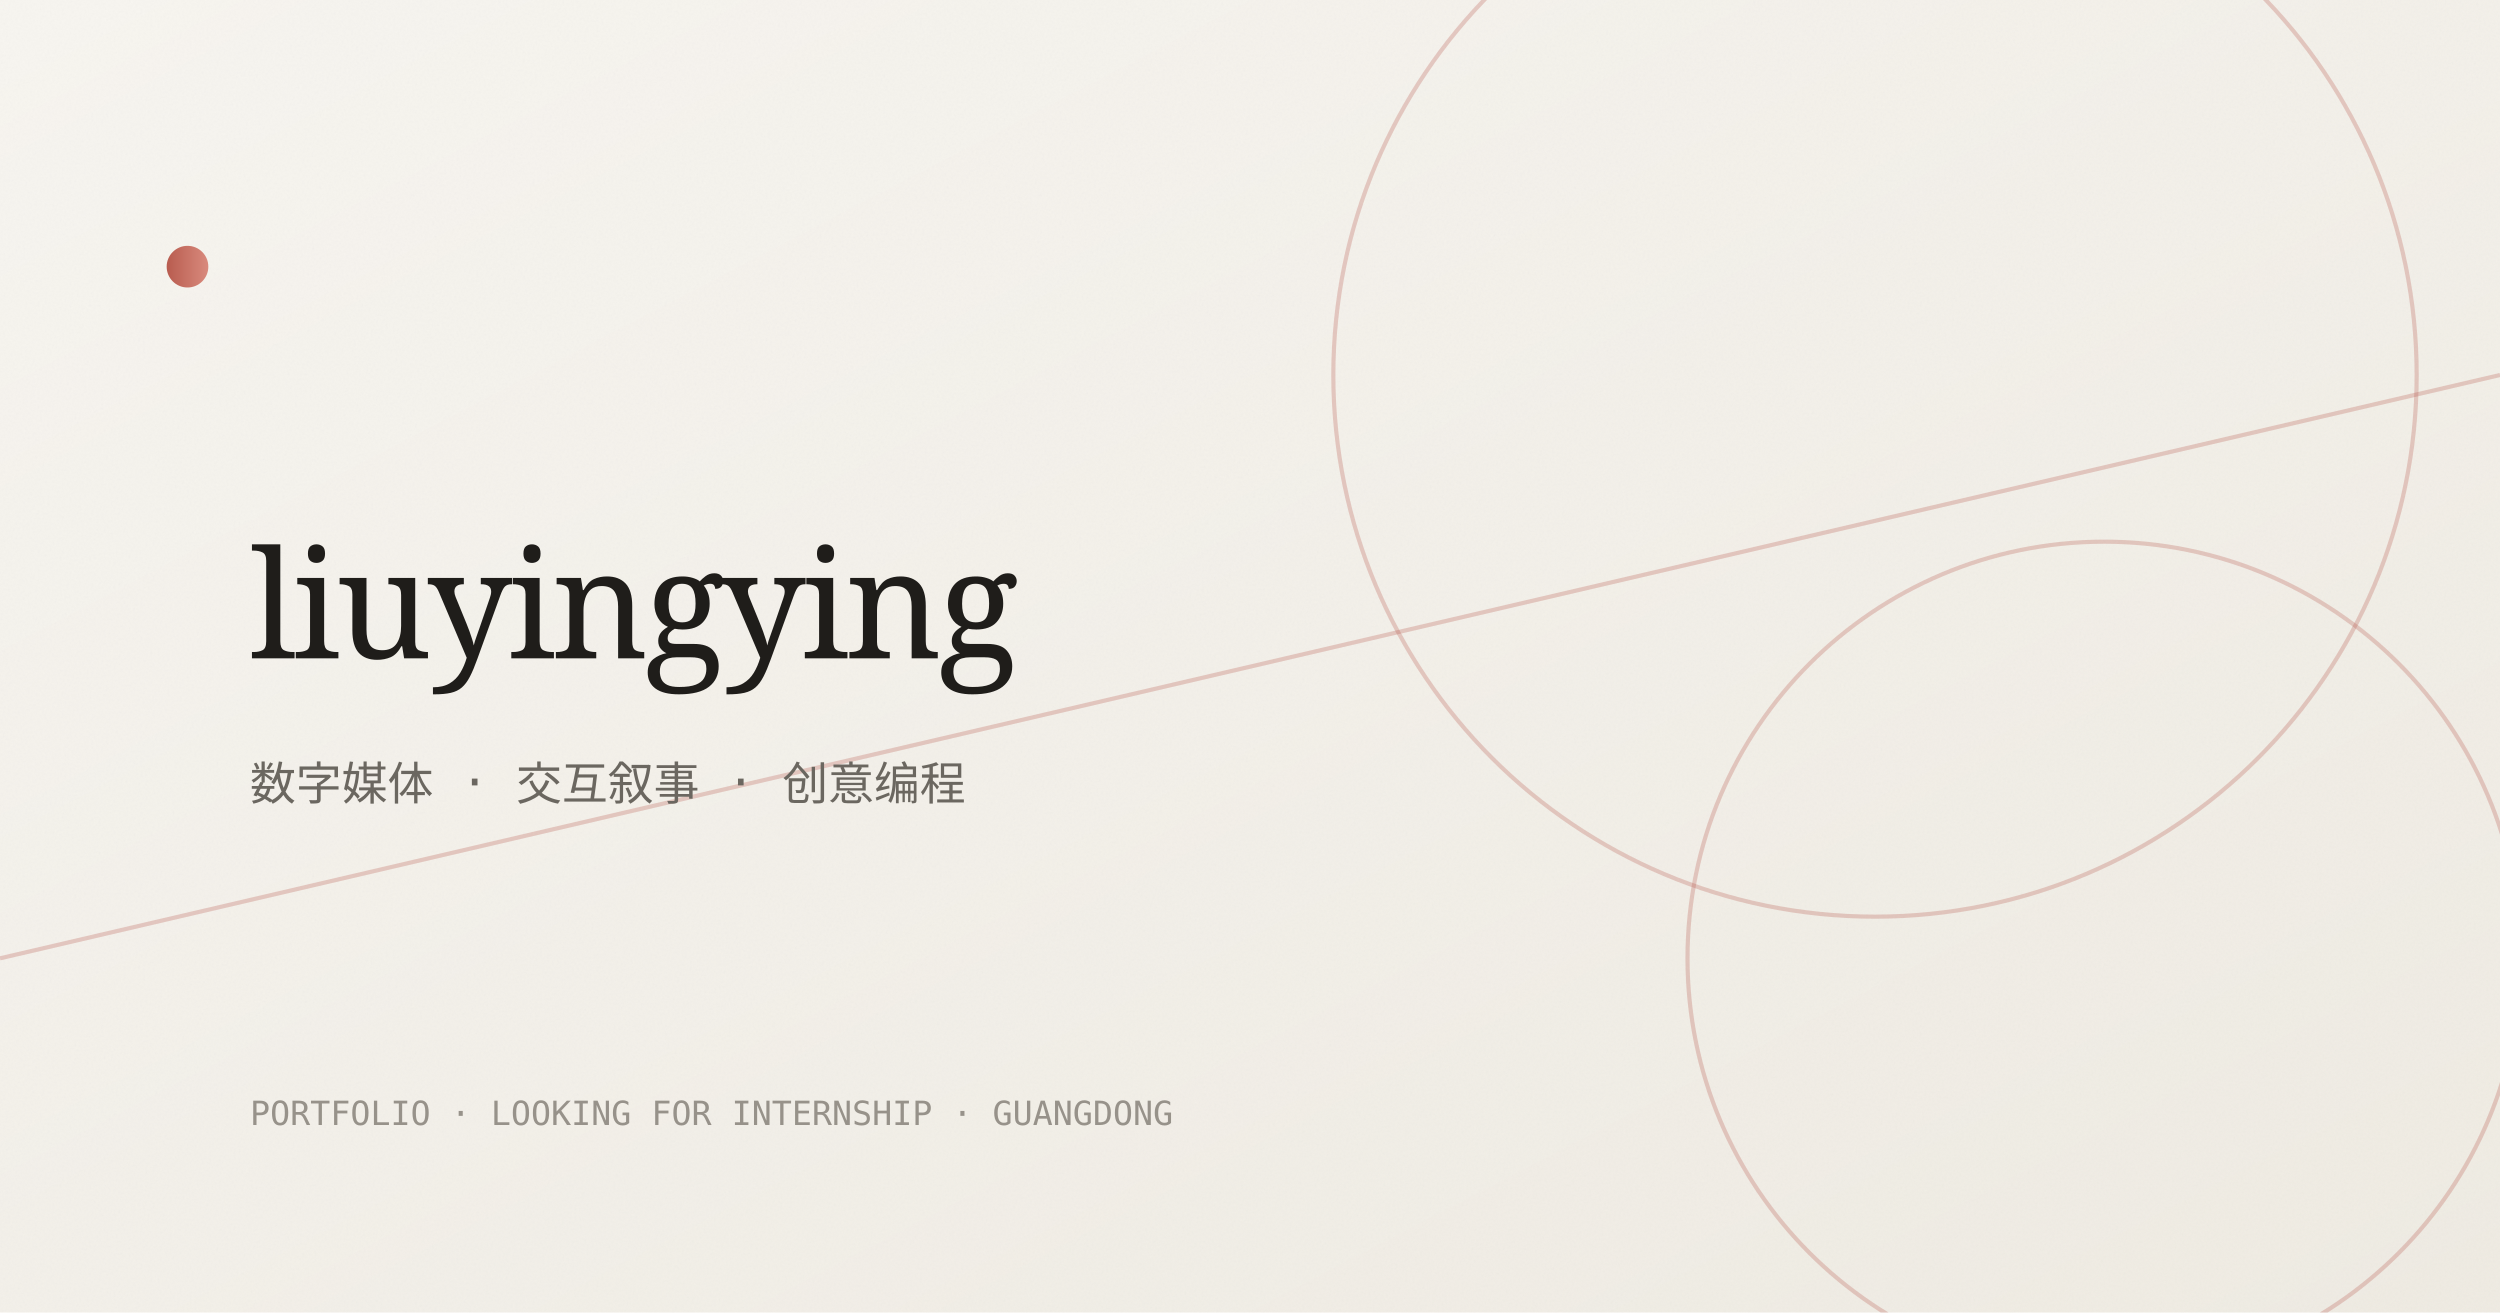
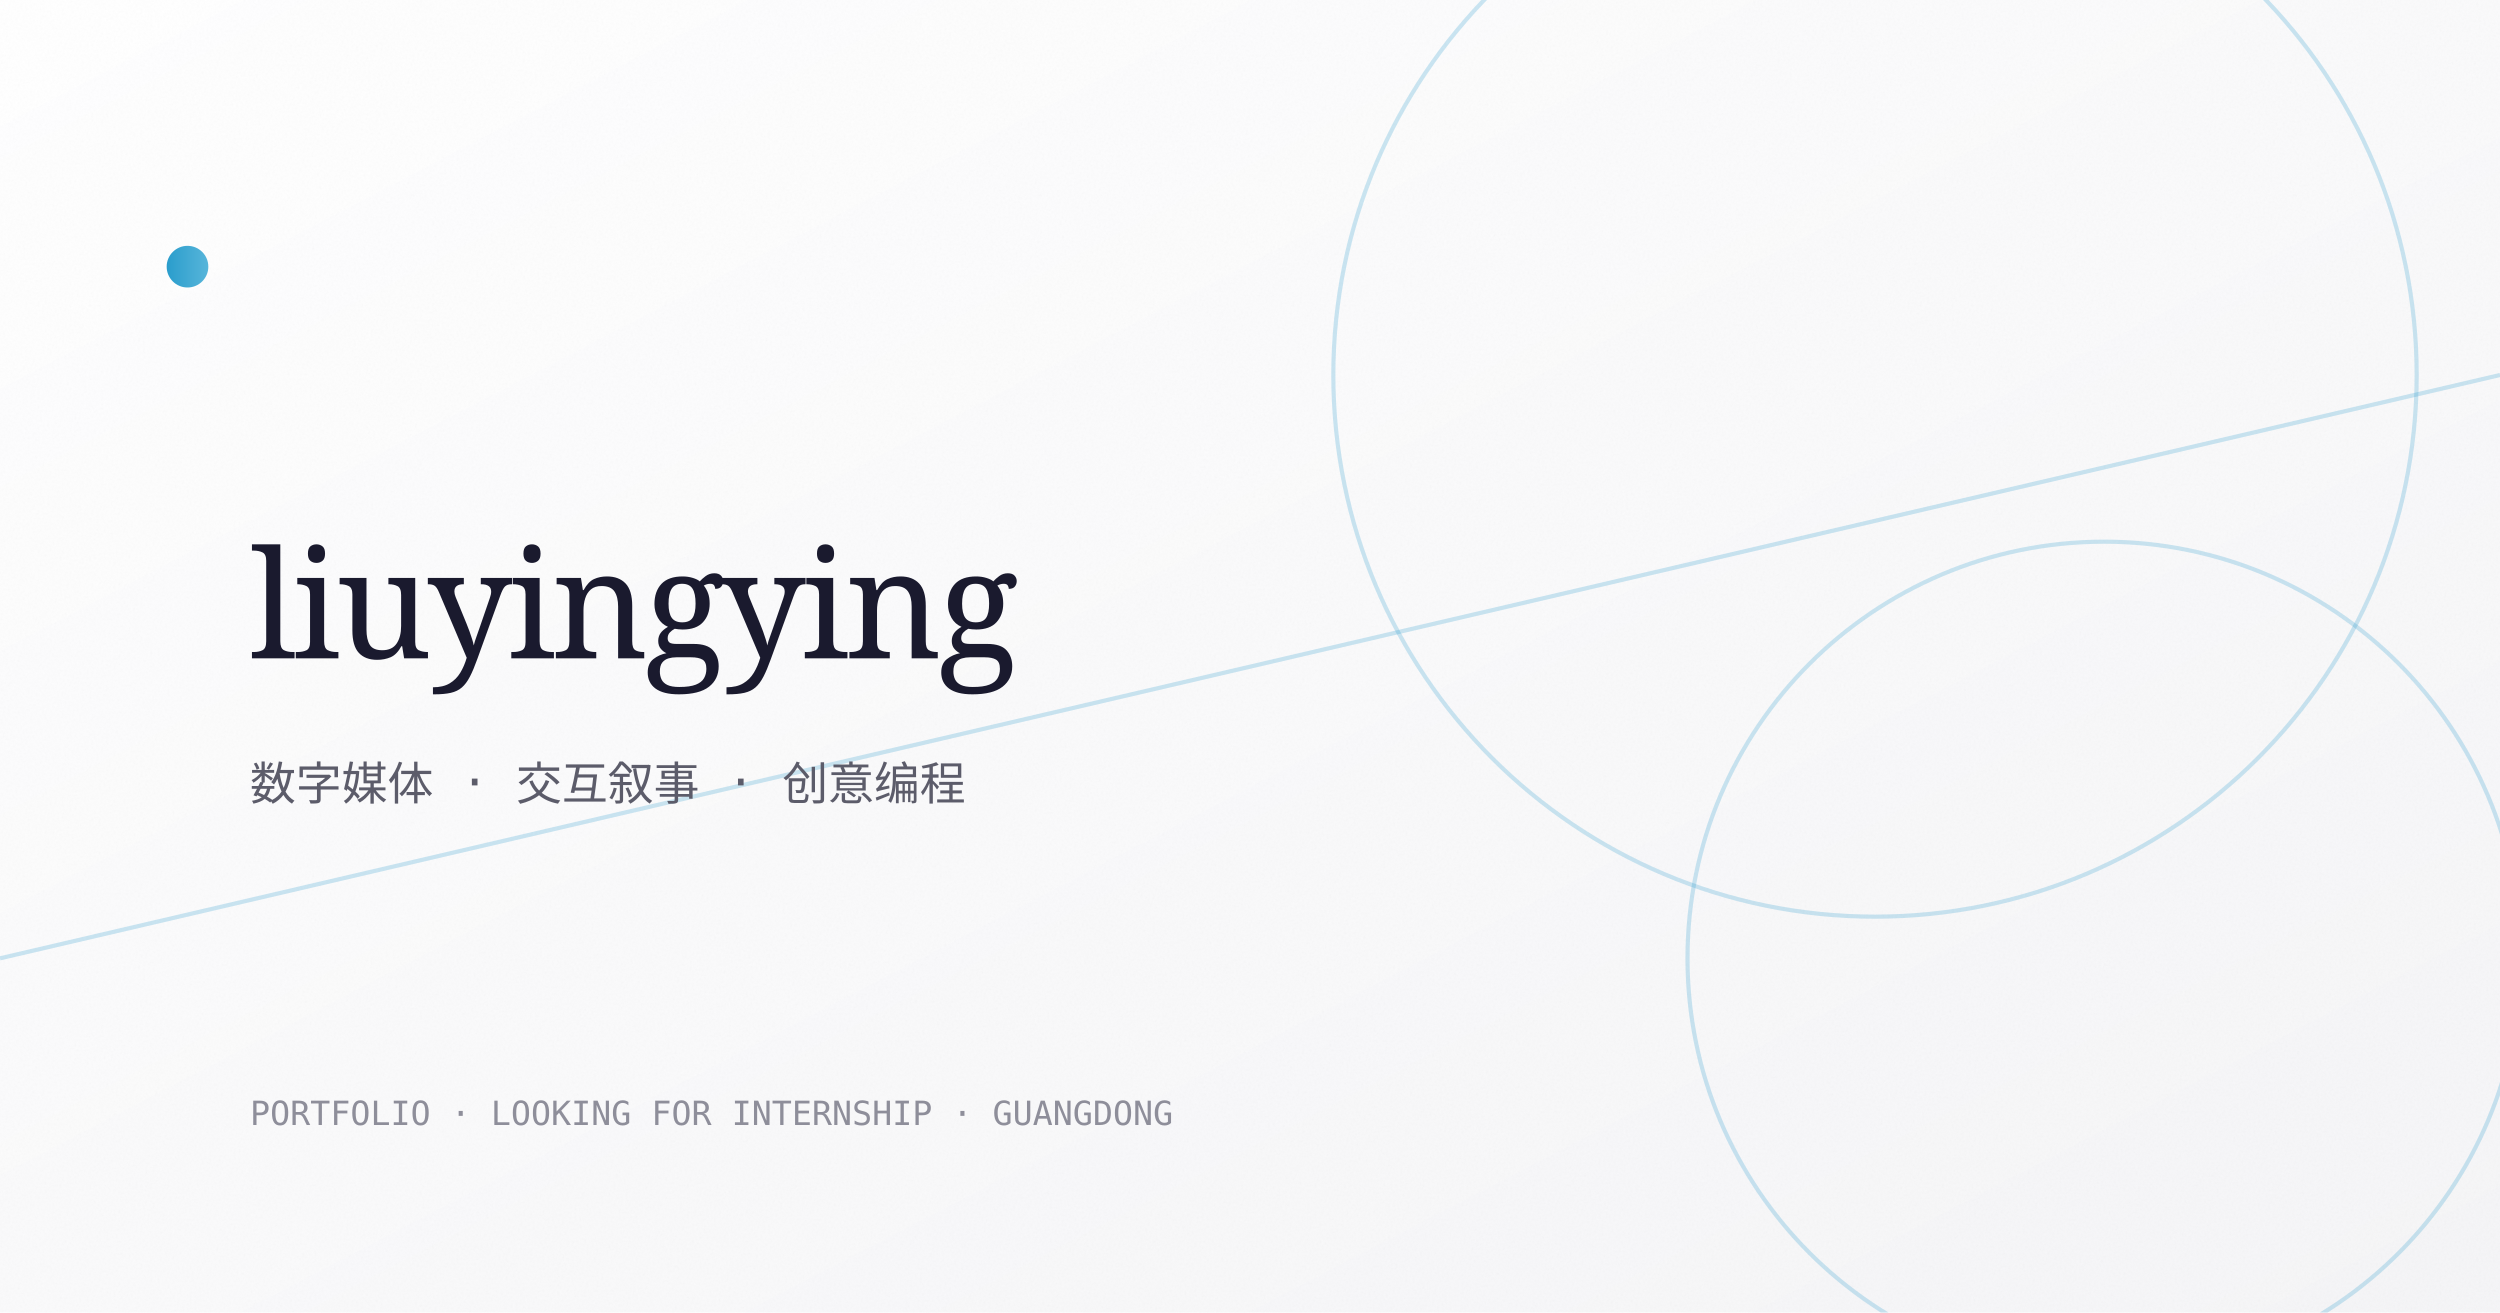
<svg xmlns="http://www.w3.org/2000/svg" width="1200" height="630" viewBox="0 0 1200 630" preserveAspectRatio="xMidYMid slice">
  <defs>
    <linearGradient id="bg" x1="0" y1="0" x2="1" y2="1">
-       <stop offset="0%" stop-color="#f7f5f0" />
-       <stop offset="100%" stop-color="#efebe2" />
+       <stop offset="0%" stop-color="#ffffff" />
+       <stop offset="100%" stop-color="#f5f5f7" />
    </linearGradient>
    <linearGradient id="acc" x1="0" y1="0" x2="1" y2="0">
-       <stop offset="0%" stop-color="#b85c4f" />
-       <stop offset="100%" stop-color="#d98a7d" />
+       <stop offset="0%" stop-color="#2a9dcc" />
+       <stop offset="100%" stop-color="#57b5da" />
    </linearGradient>
    <filter id="noise">
      <feTurbulence type="fractalNoise" baseFrequency="0.85" numOctaves="2" />
      <feColorMatrix type="saturate" values="0" />
    </filter>
  </defs>
  <rect width="1200" height="630" fill="url(#bg)" />
  <g opacity="0.05" filter="url(#noise)">
    <rect width="1200" height="630" />
  </g>
-   <g stroke="rgba(184,92,79,0.28)" fill="none" stroke-width="2">
+   <g stroke="rgba(42,157,204,0.24)" fill="none" stroke-width="2">
    <circle cx="900" cy="180" r="260" />
    <circle cx="1010" cy="460" r="200" />
    <line x1="0" y1="460" x2="1200" y2="180" />
  </g>
  <circle cx="90" cy="128" r="10" fill="url(#acc)" />
-   <text x="120" y="316" font-family="Newsreader, Georgia, serif" font-size="72" font-weight="500" fill="#1f1d1a" letter-spacing="-2">liuyingying</text>
-   <text x="120" y="384" font-family="ui-monospace, monospace" font-size="22" fill="#6b6760">数字媒体 · 交互叙事 · 创意编程</text>
-   <text x="120" y="540" font-family="ui-monospace, monospace" font-size="16" fill="#97928a">PORTFOLIO · LOOKING FOR INTERNSHIP · GUANGDONG</text>
+   <text x="120" y="316" font-family="Newsreader, Georgia, serif" font-size="72" font-weight="500" fill="#1a1a2e" letter-spacing="-2">liuyingying</text>
+   <text x="120" y="384" font-family="ui-monospace, monospace" font-size="22" fill="#5c5c6a">数字媒体 · 交互叙事 · 创意编程</text>
+   <text x="120" y="540" font-family="ui-monospace, monospace" font-size="16" fill="#8e8e9a">PORTFOLIO · LOOKING FOR INTERNSHIP · GUANGDONG</text>
</svg>
